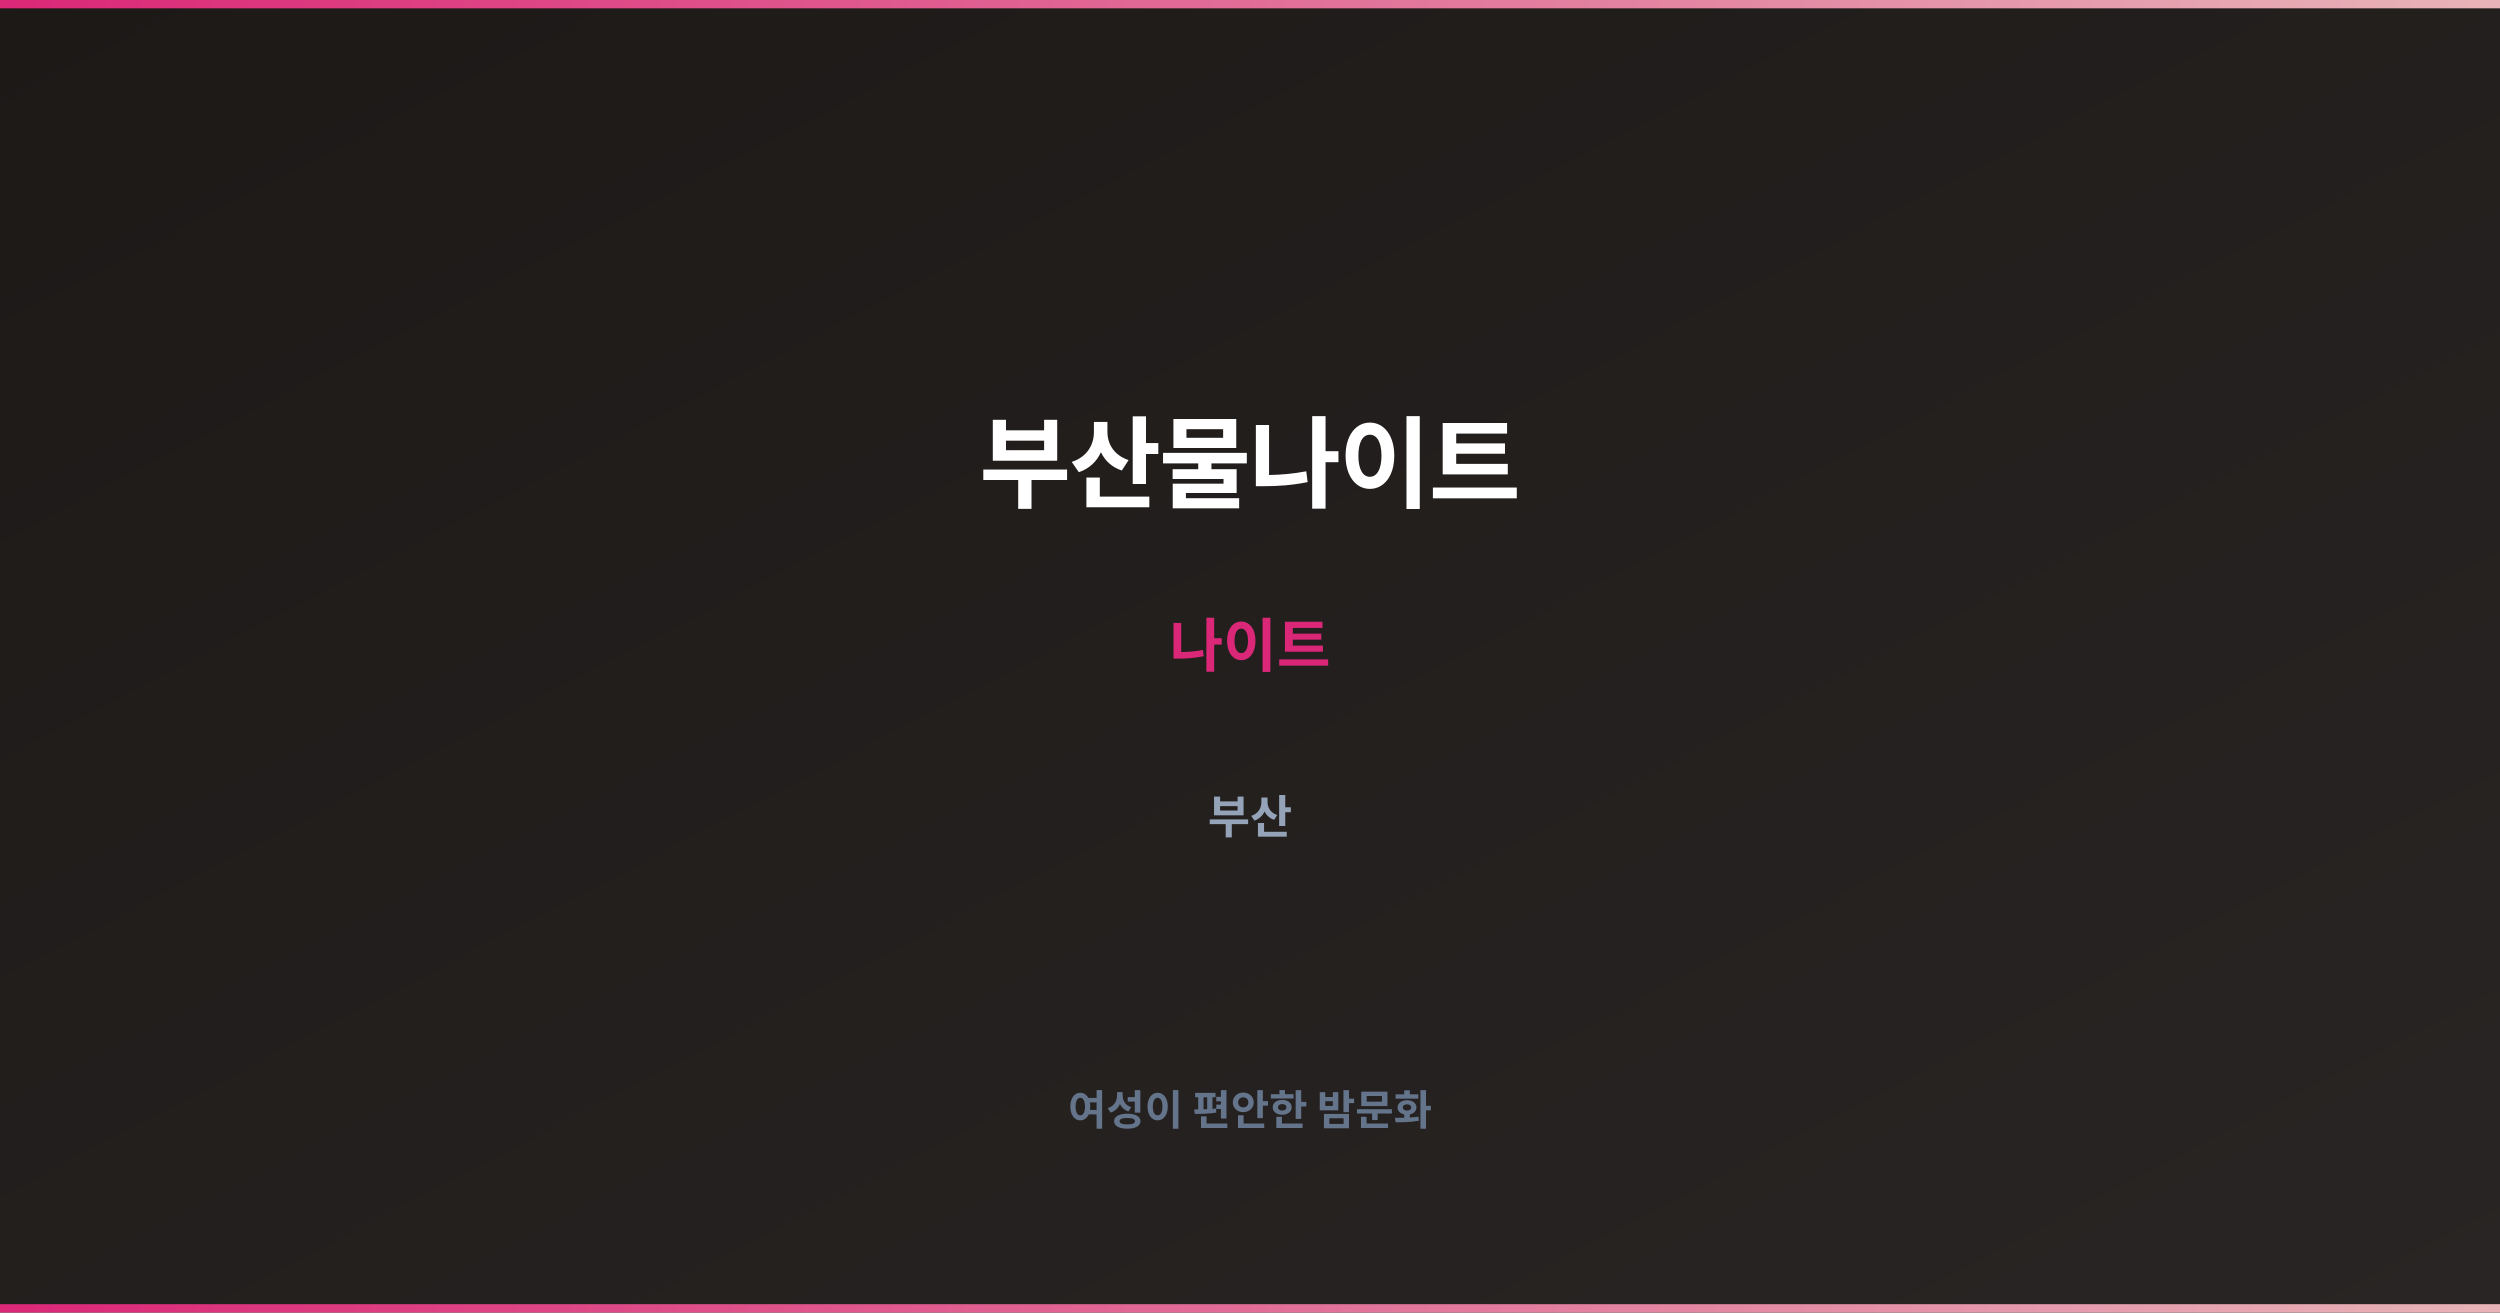
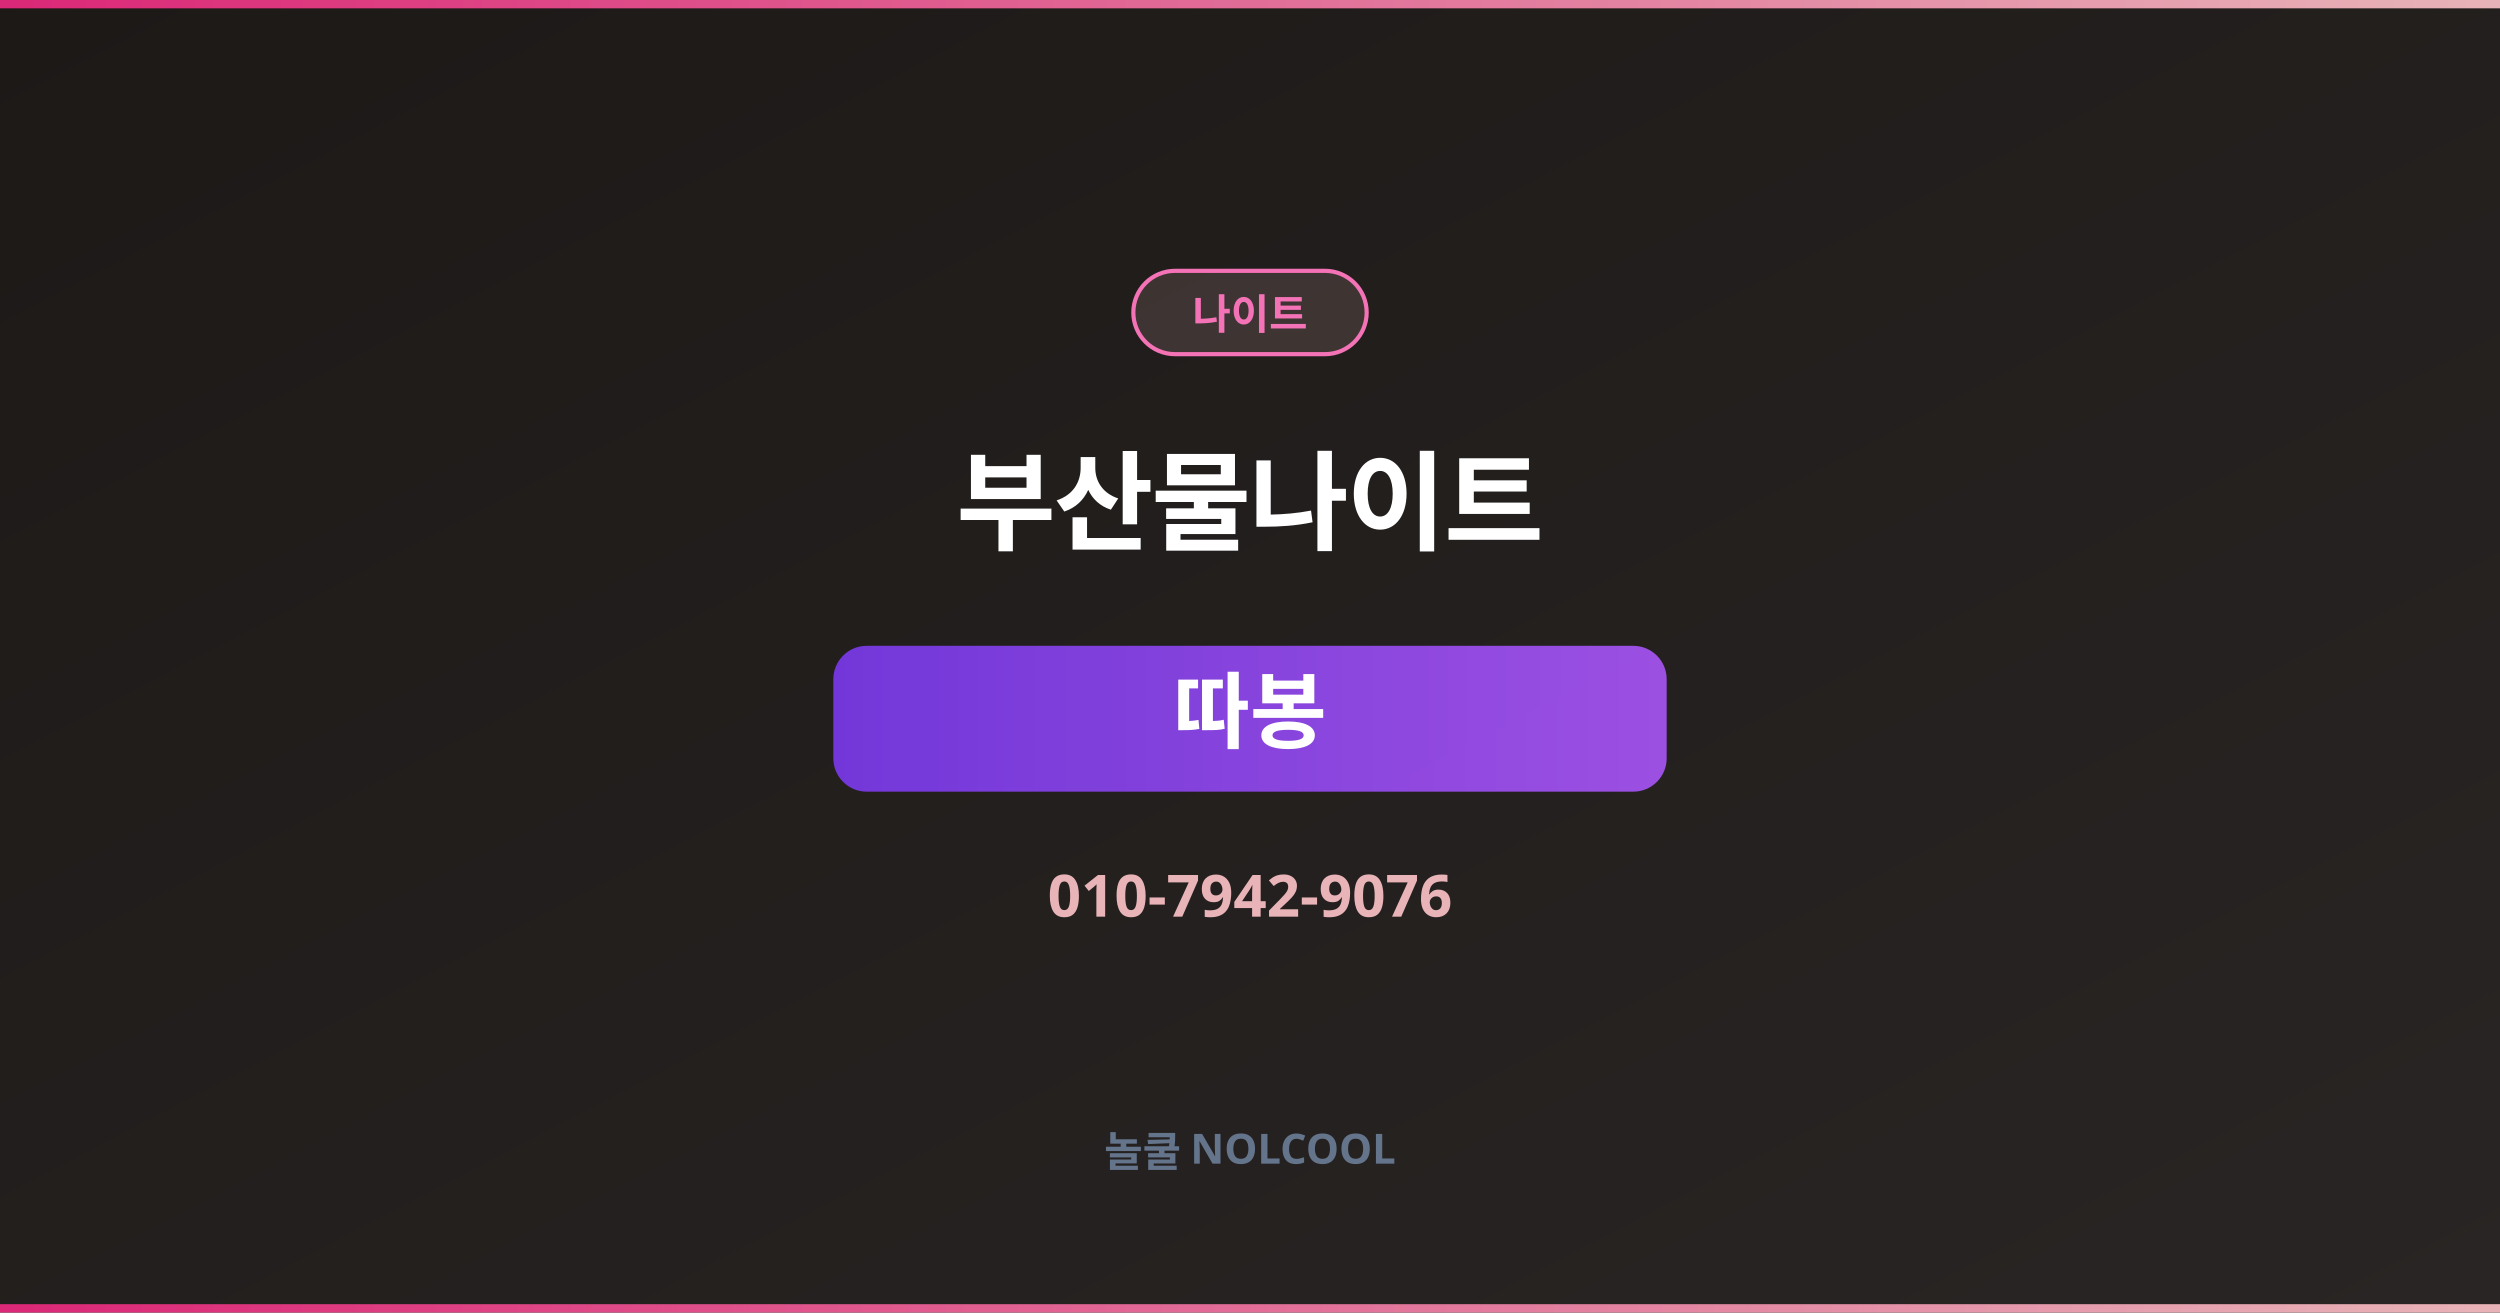
<svg xmlns="http://www.w3.org/2000/svg" width="1200" height="630" viewBox="0 0 1200 630">
  <defs>
    <linearGradient id="bg" x1="0%" y1="0%" x2="100%" y2="100%">
      <stop offset="0%" style="stop-color:#1C1917" />
      <stop offset="100%" style="stop-color:#292524" />
    </linearGradient>
    <linearGradient id="accent" x1="0%" y1="0%" x2="100%" y2="0%">
      <stop offset="0%" style="stop-color:#DB2777" />
      <stop offset="100%" style="stop-color:#E8B4B8" />
    </linearGradient>
+     <linearGradient id="nick-bg" x1="0%" y1="0%" x2="100%" y2="0%">
+       <stop offset="0%" style="stop-color:#7C3AED" />
+       <stop offset="100%" style="stop-color:#A855F7" />
+     </linearGradient>
  </defs>
  <rect width="1200" height="630" fill="url(#bg)" />
  <rect x="0" y="0" width="1200" height="4" fill="url(#accent)" />
  <rect x="0" y="626" width="1200" height="4" fill="url(#accent)" />
-   <text x="600" y="240" text-anchor="middle" font-family="sans-serif" font-size="48" font-weight="900" fill="white" letter-spacing="-1">부산물나이트</text>
-   <text x="600" y="320" text-anchor="middle" font-family="sans-serif" font-size="28" fill="#DB2777" font-weight="700">나이트</text>
-   <text x="600" y="400" text-anchor="middle" font-family="sans-serif" font-size="22" fill="#94a3b8" font-weight="600">부산</text>
-   <text x="600" y="540" text-anchor="middle" font-family="sans-serif" font-size="20" fill="#64748b" font-weight="600">여성이 편안한 밤문화</text>
+   <rect x="544" y="130" width="112" height="40" rx="20" fill="rgba(232,180,184,0.15)" stroke="#F472B6" stroke-width="2" />
+   <text x="600" y="158" text-anchor="middle" font-family="sans-serif" font-size="20" fill="#F472B6" font-weight="800">나이트</text>
+   <text x="600" y="260" text-anchor="middle" font-family="sans-serif" font-size="52" font-weight="900" fill="white" letter-spacing="-1">부산물나이트</text>
+   <rect x="400" y="310" width="400" height="70" rx="16" fill="url(#nick-bg)" opacity="0.9" />
+   <text x="600" y="356" text-anchor="middle" font-family="sans-serif" font-size="40" font-weight="900" fill="white">따봉</text>
+   <text x="600" y="440" text-anchor="middle" font-family="sans-serif" font-size="28" fill="#E8B4B8" font-weight="700">010-7942-9076</text>
+   <text x="600" y="560" text-anchor="middle" font-family="sans-serif" font-size="20" fill="#64748b" font-weight="600">놀쿨 NOLCOOL</text>
</svg>
